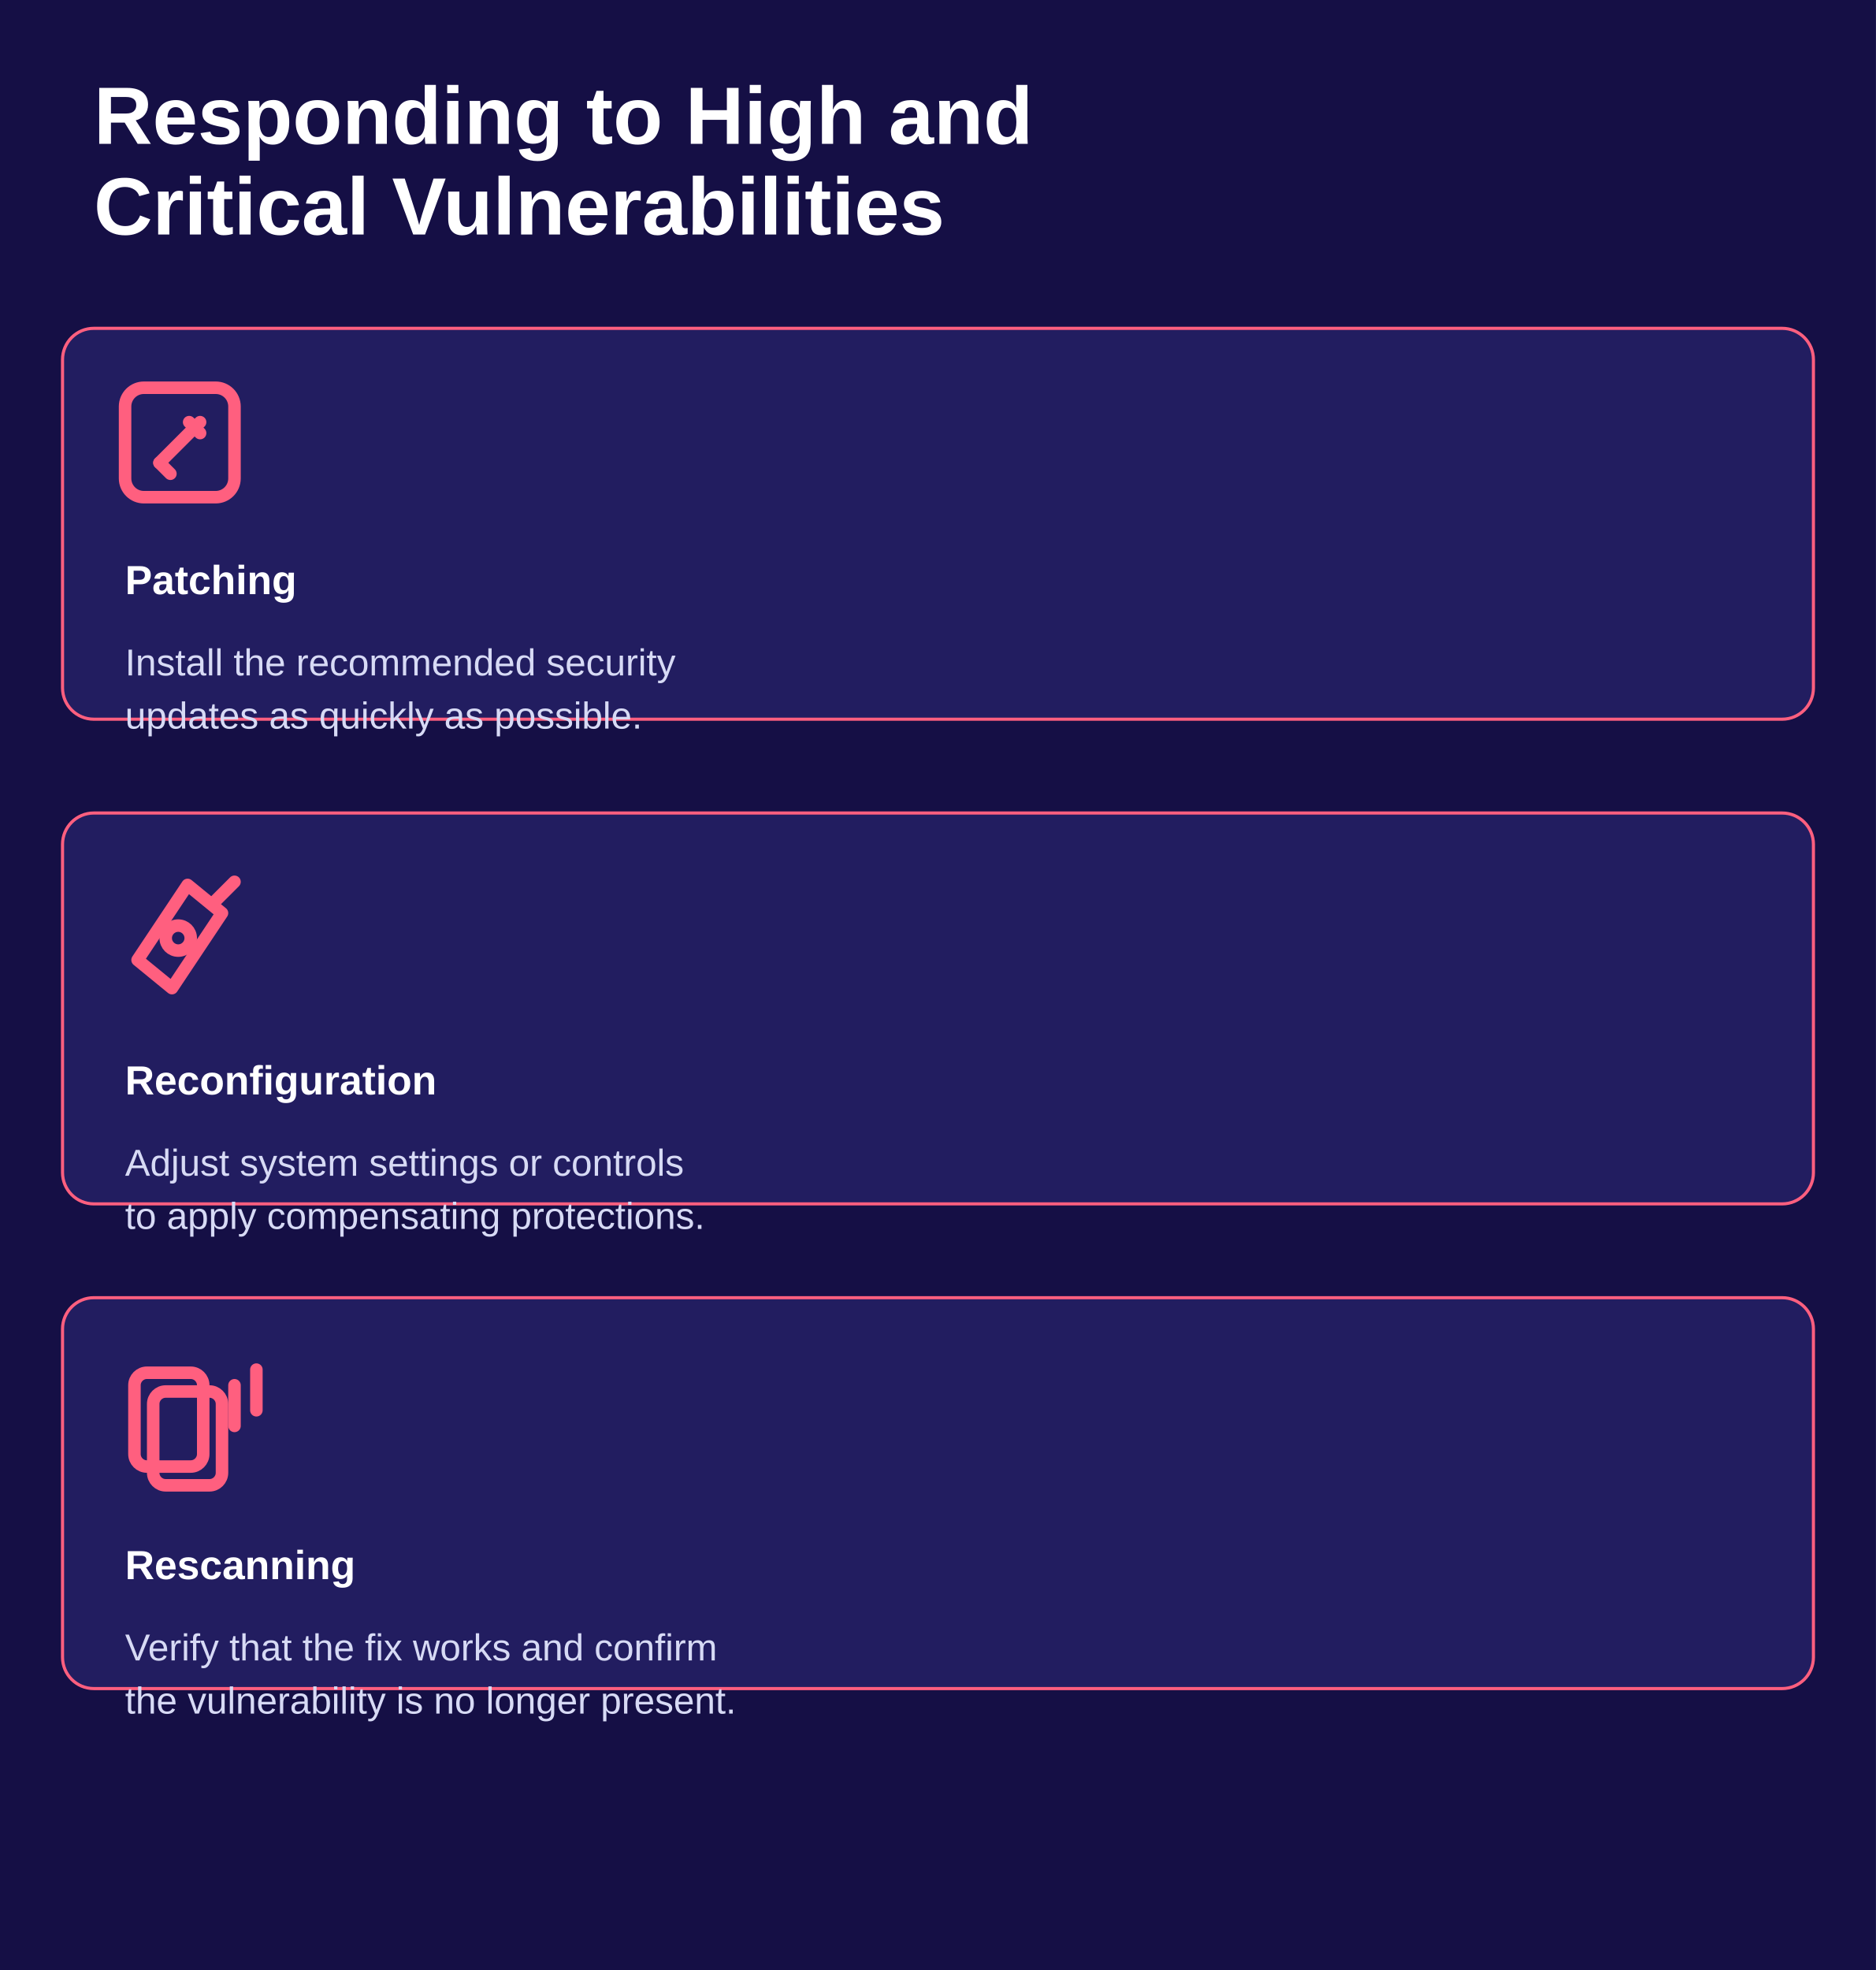
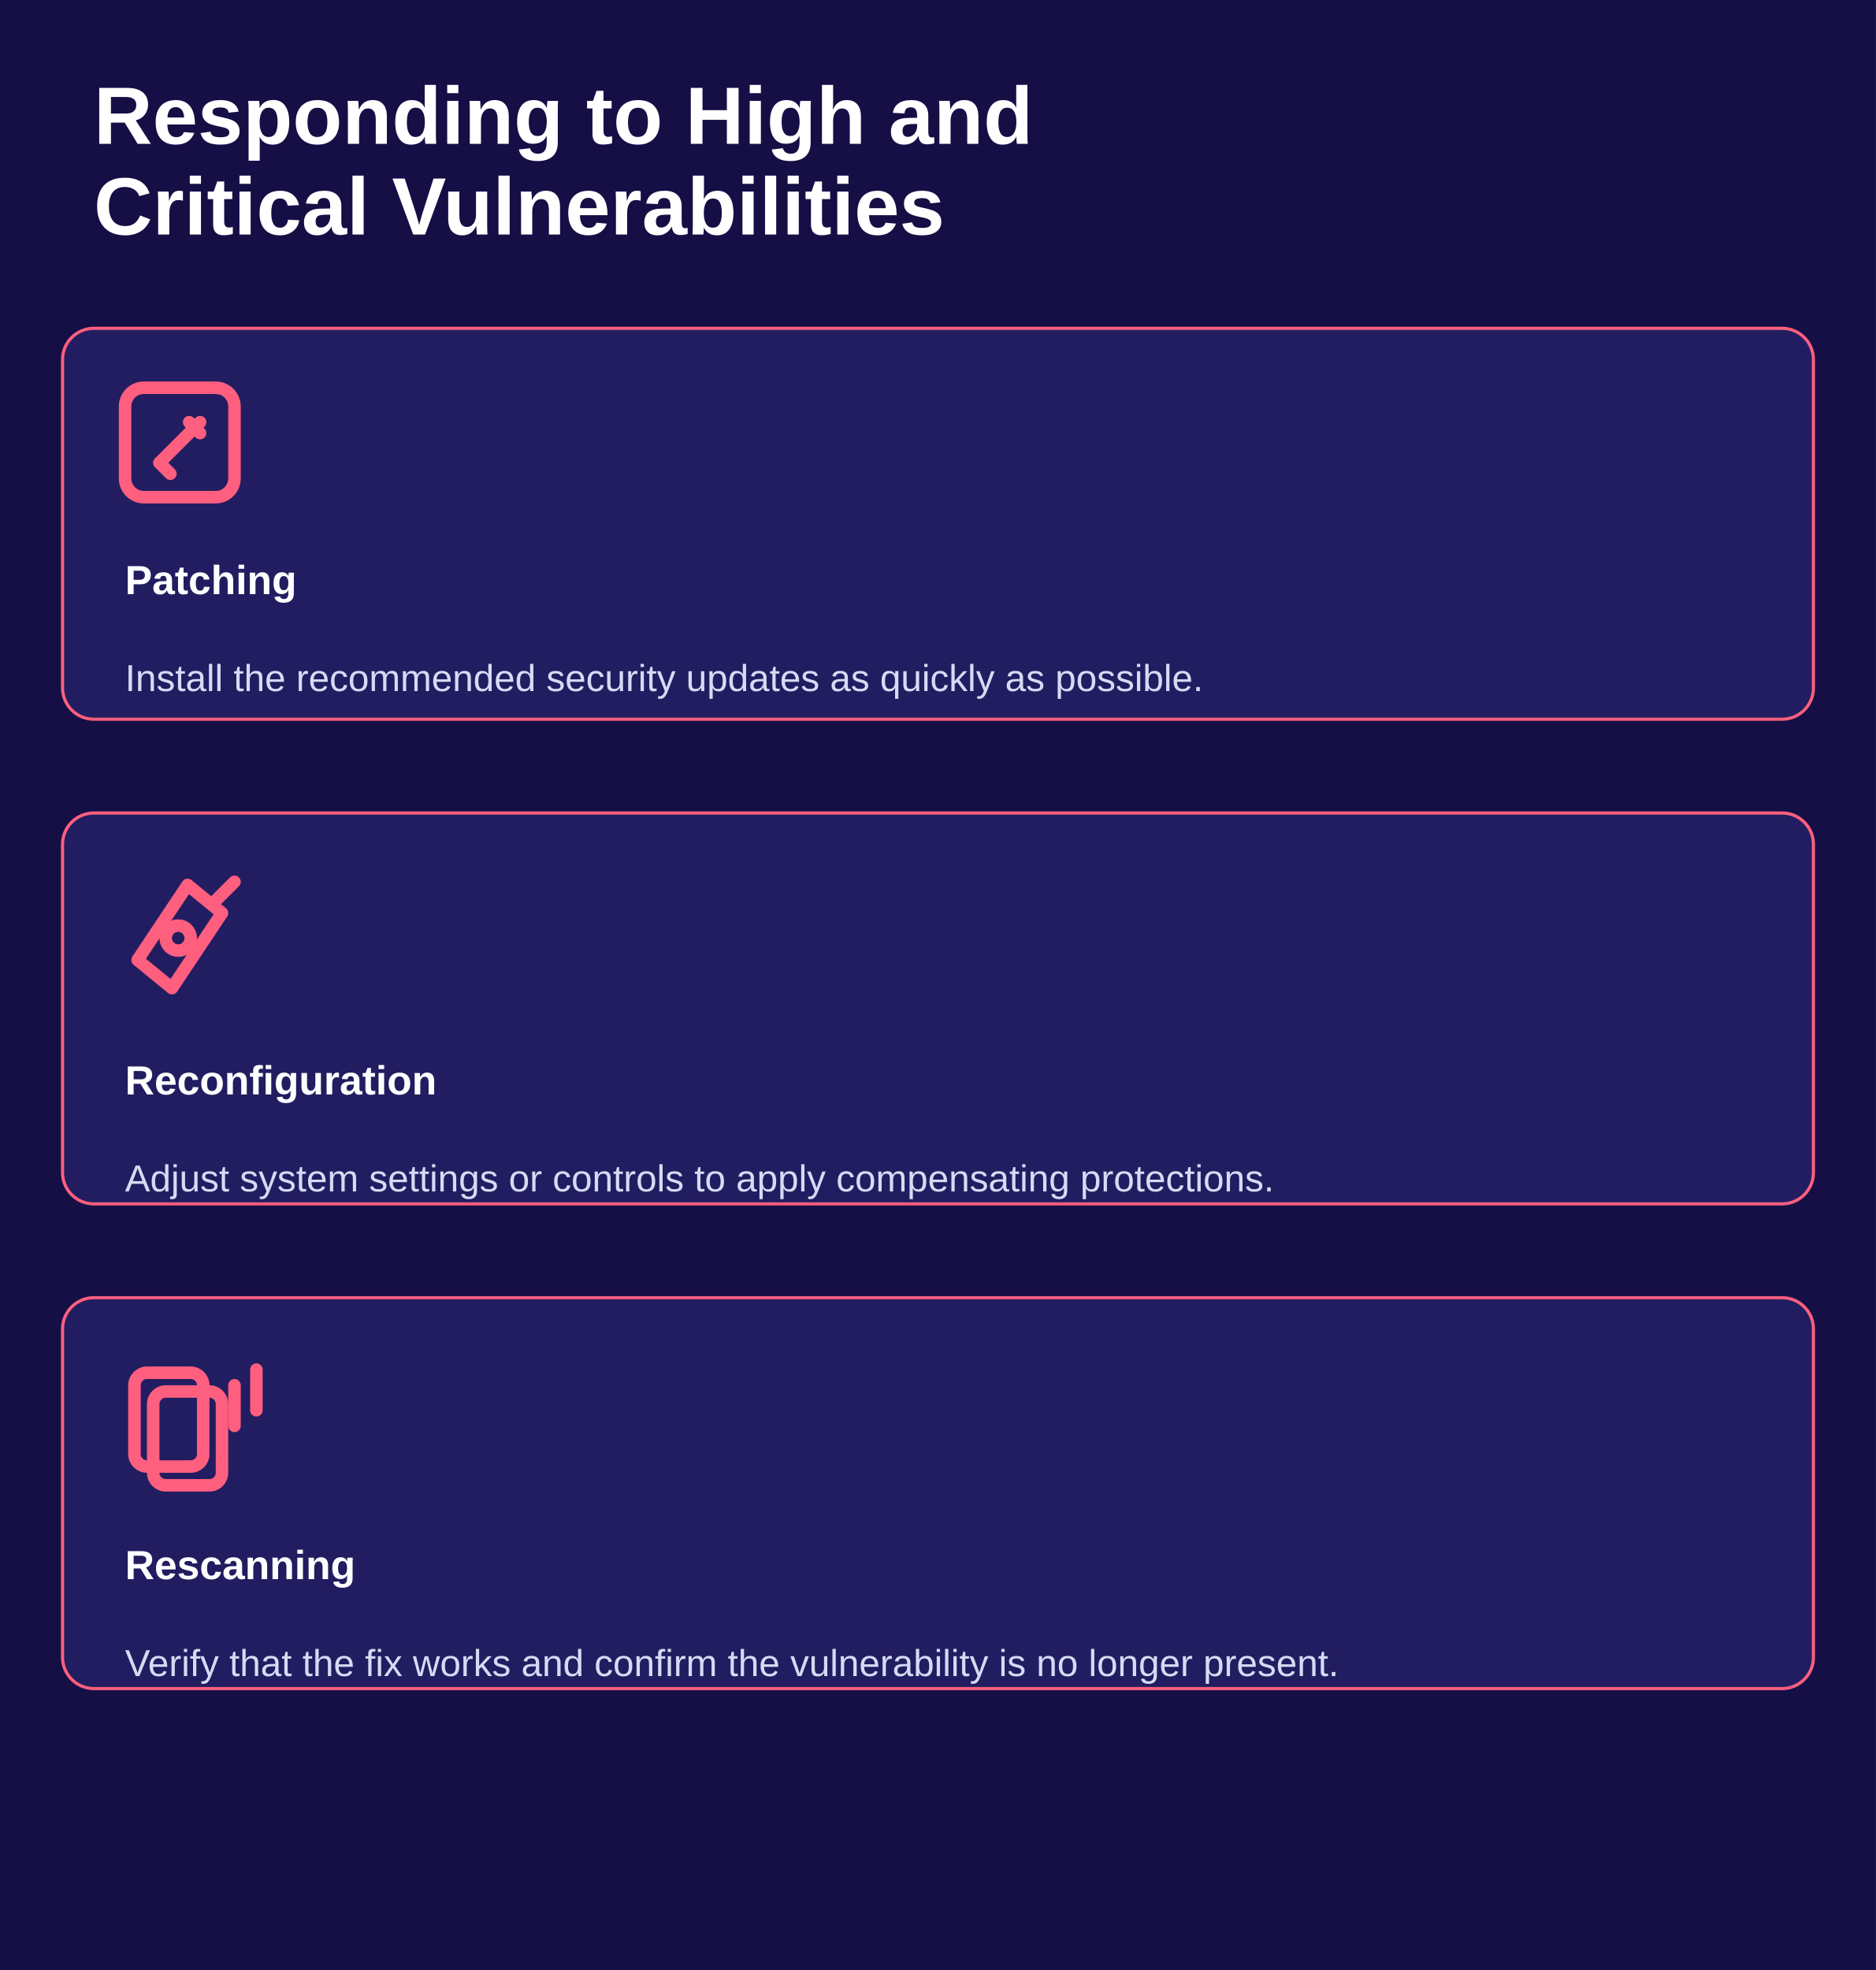
<svg xmlns="http://www.w3.org/2000/svg" width="1200" height="1260" viewBox="0 0 1200 1260" role="img" aria-labelledby="title desc">
  <defs>
    <style>
      .title { fill: #ffffff; font: 700 52px 'Segoe UI', Arial, sans-serif; }
      .cardTitle { fill: #ffffff; font: 700 26px 'Segoe UI', Arial, sans-serif; }
      .body { fill: #d7daf5; font: 400 24px 'Segoe UI', Arial, sans-serif; }
      .icon { fill: none; stroke: #ff5f7f; stroke-width: 8; stroke-linecap: round; stroke-linejoin: round; }
    </style>
  </defs>
  <rect width="1200" height="1260" fill="#150f45" />
  <text x="60" y="92" class="title">Responding to High and</text>
  <text x="60" y="150" class="title">Critical Vulnerabilities</text>
  <rect x="40" y="210" width="1120" height="250" rx="20" fill="#221d60" stroke="#ff5f7f" stroke-width="2" />
  <g transform="translate(80, 248)">
    <rect x="0" y="0" width="70" height="70" rx="12" class="icon" />
    <path d="M22 48 L48 22" class="icon" />
    <path d="M41 22 L48 29" class="icon" />
    <path d="M22 48 L29 55" class="icon" />
  </g>
  <text x="80" y="380" class="cardTitle">Patching</text>
-   <text x="80" y="432" class="body">Install the recommended security</text>
-   <text x="80" y="466" class="body">updates as quickly as possible.</text>
+   <text x="80" y="442" class="body">Install the recommended security updates as quickly as possible.</text>
  <rect x="40" y="520" width="1120" height="250" rx="20" fill="#221d60" stroke="#ff5f7f" stroke-width="2" />
  <g transform="translate(80, 558)">
    <path d="M8 56 L40 8 L62 26 L30 74 Z" class="icon" />
    <circle cx="34" cy="42" r="8" class="icon" />
    <path d="M56 20 L70 6" class="icon" />
  </g>
  <text x="80" y="700" class="cardTitle">Reconfiguration</text>
-   <text x="80" y="752" class="body">Adjust system settings or controls</text>
-   <text x="80" y="786" class="body">to apply compensating protections.</text>
+   <text x="80" y="762" class="body">Adjust system settings or controls to apply compensating protections.</text>
  <rect x="40" y="830" width="1120" height="250" rx="20" fill="#221d60" stroke="#ff5f7f" stroke-width="2" />
  <g transform="translate(80, 868)">
    <rect x="6" y="10" width="44" height="60" rx="8" class="icon" />
    <rect x="18" y="22" width="44" height="60" rx="8" class="icon" />
    <path d="M70 18 L70 44" class="icon" />
    <path d="M84 8 L84 34" class="icon" />
  </g>
  <text x="80" y="1010" class="cardTitle">Rescanning</text>
-   <text x="80" y="1062" class="body">Verify that the fix works and confirm</text>
-   <text x="80" y="1096" class="body">the vulnerability is no longer present.</text>
+   <text x="80" y="1072" class="body">Verify that the fix works and confirm the vulnerability is no longer present.</text>
</svg>
